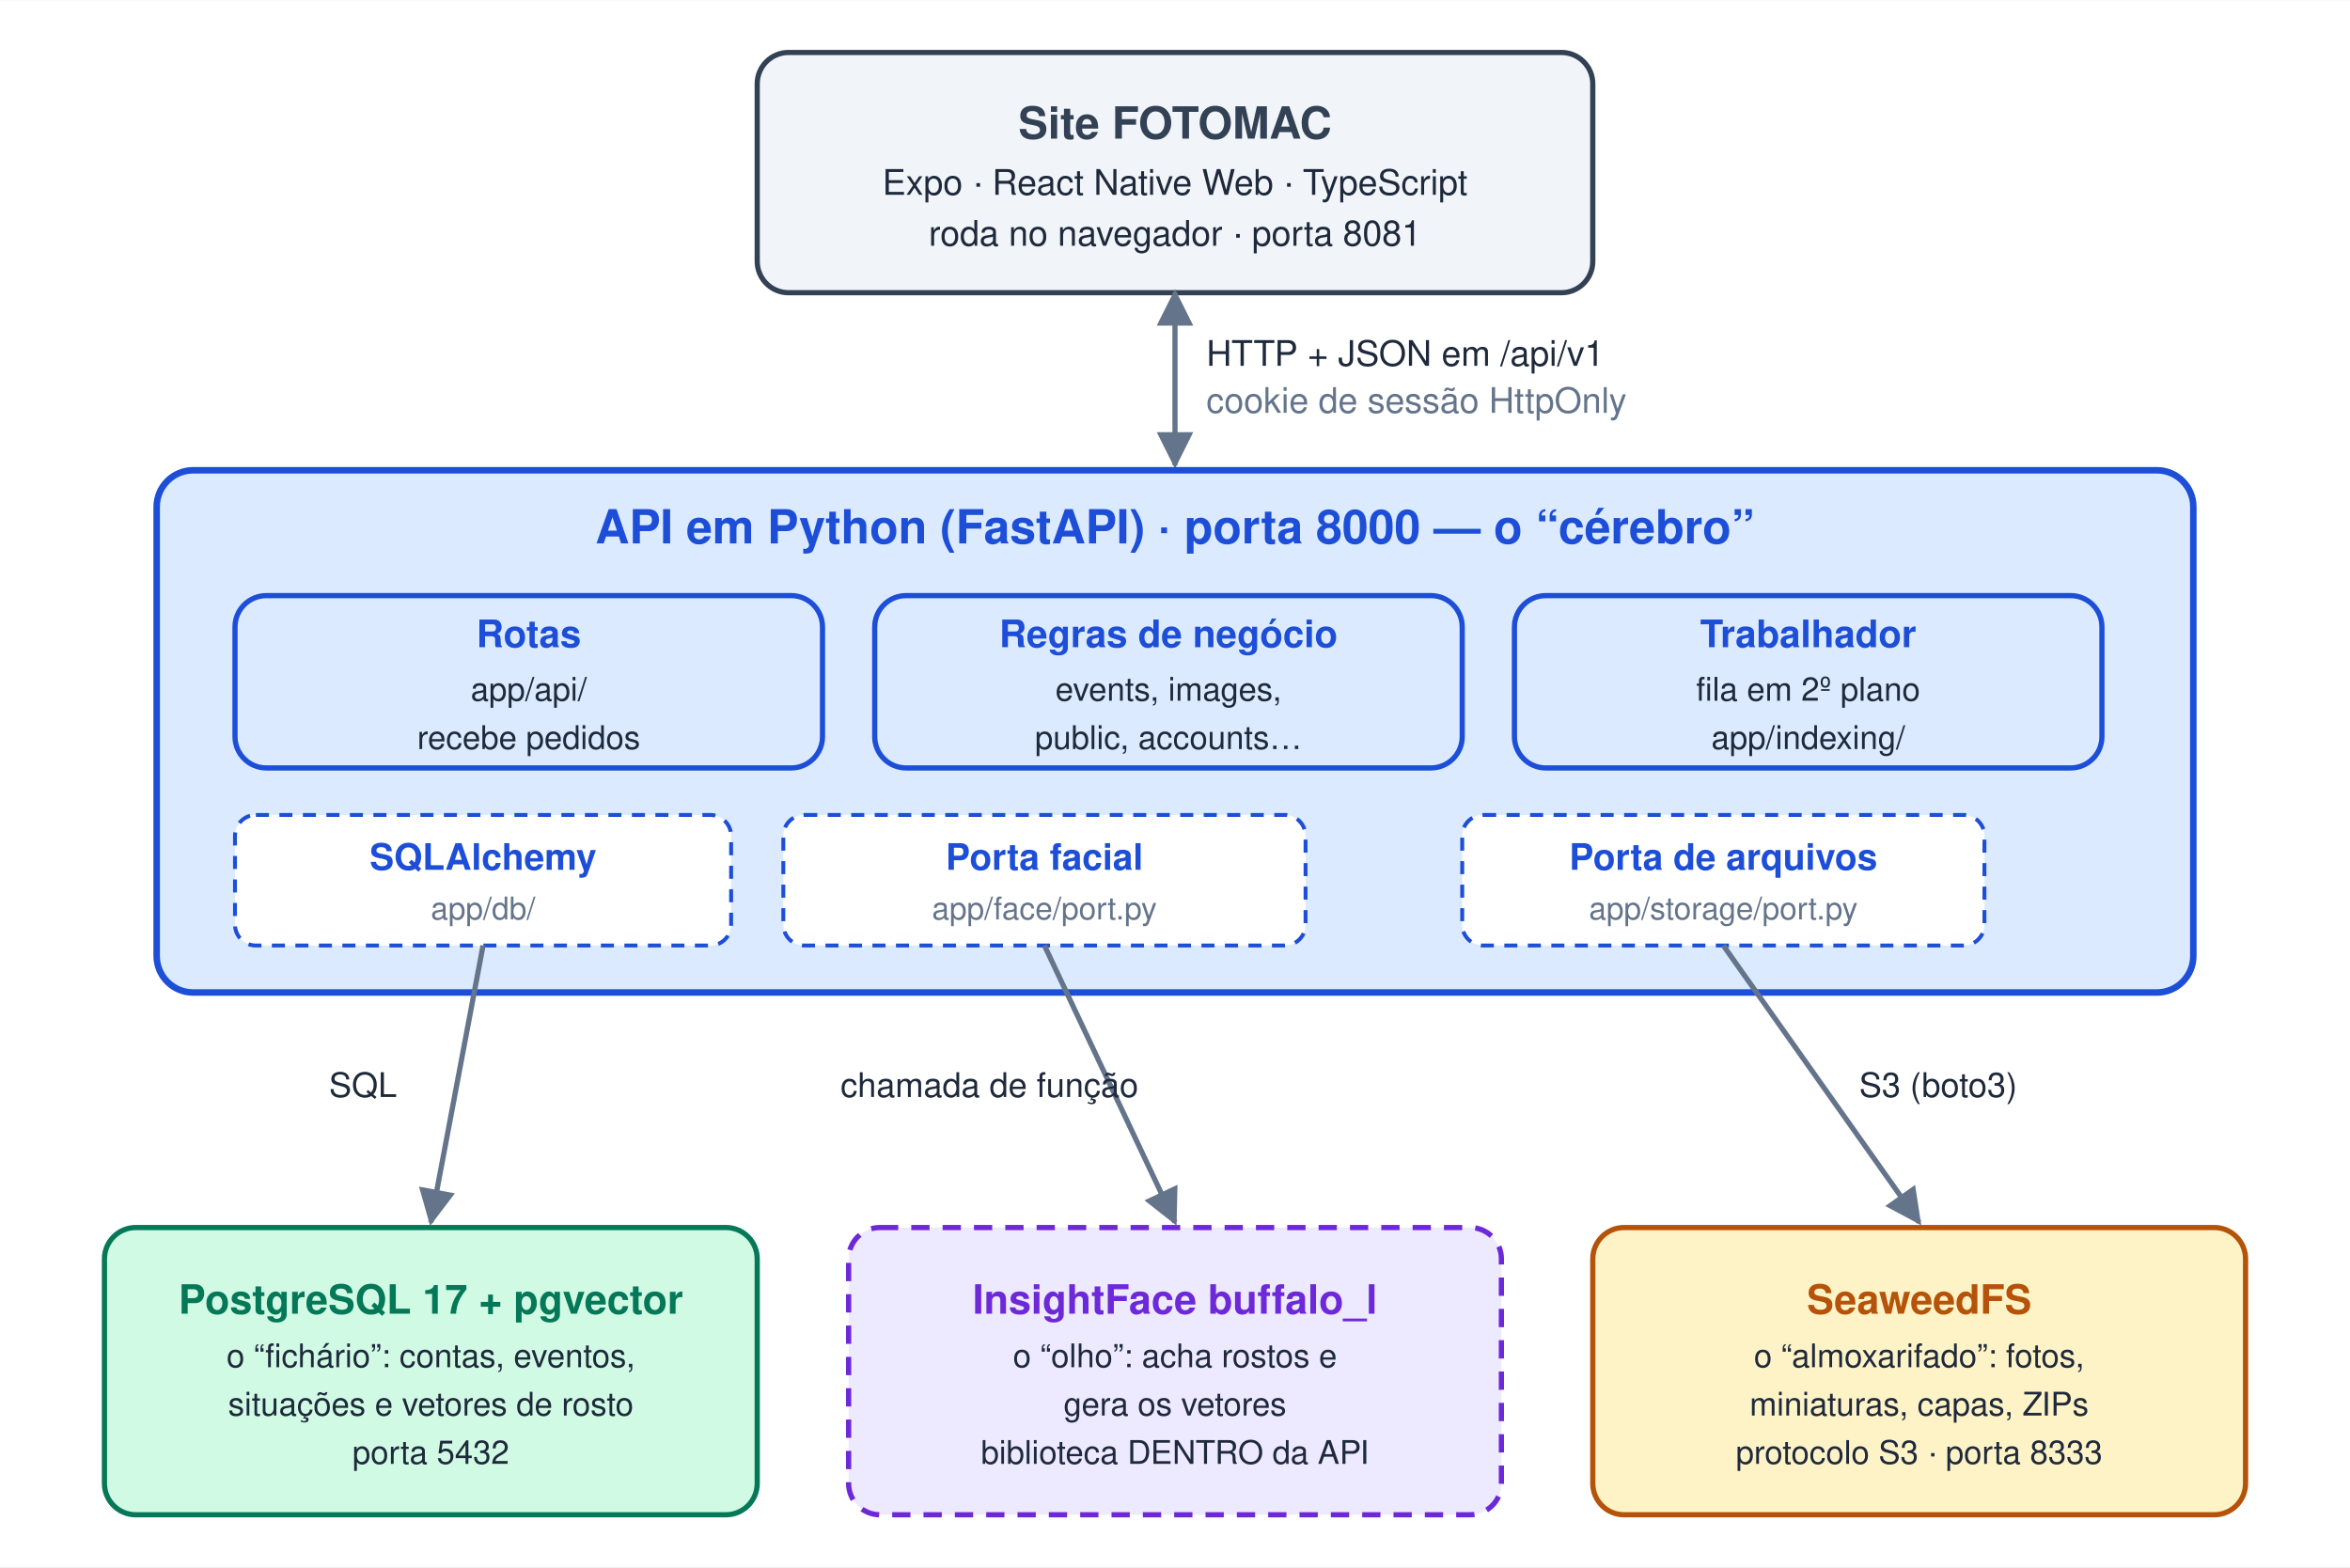
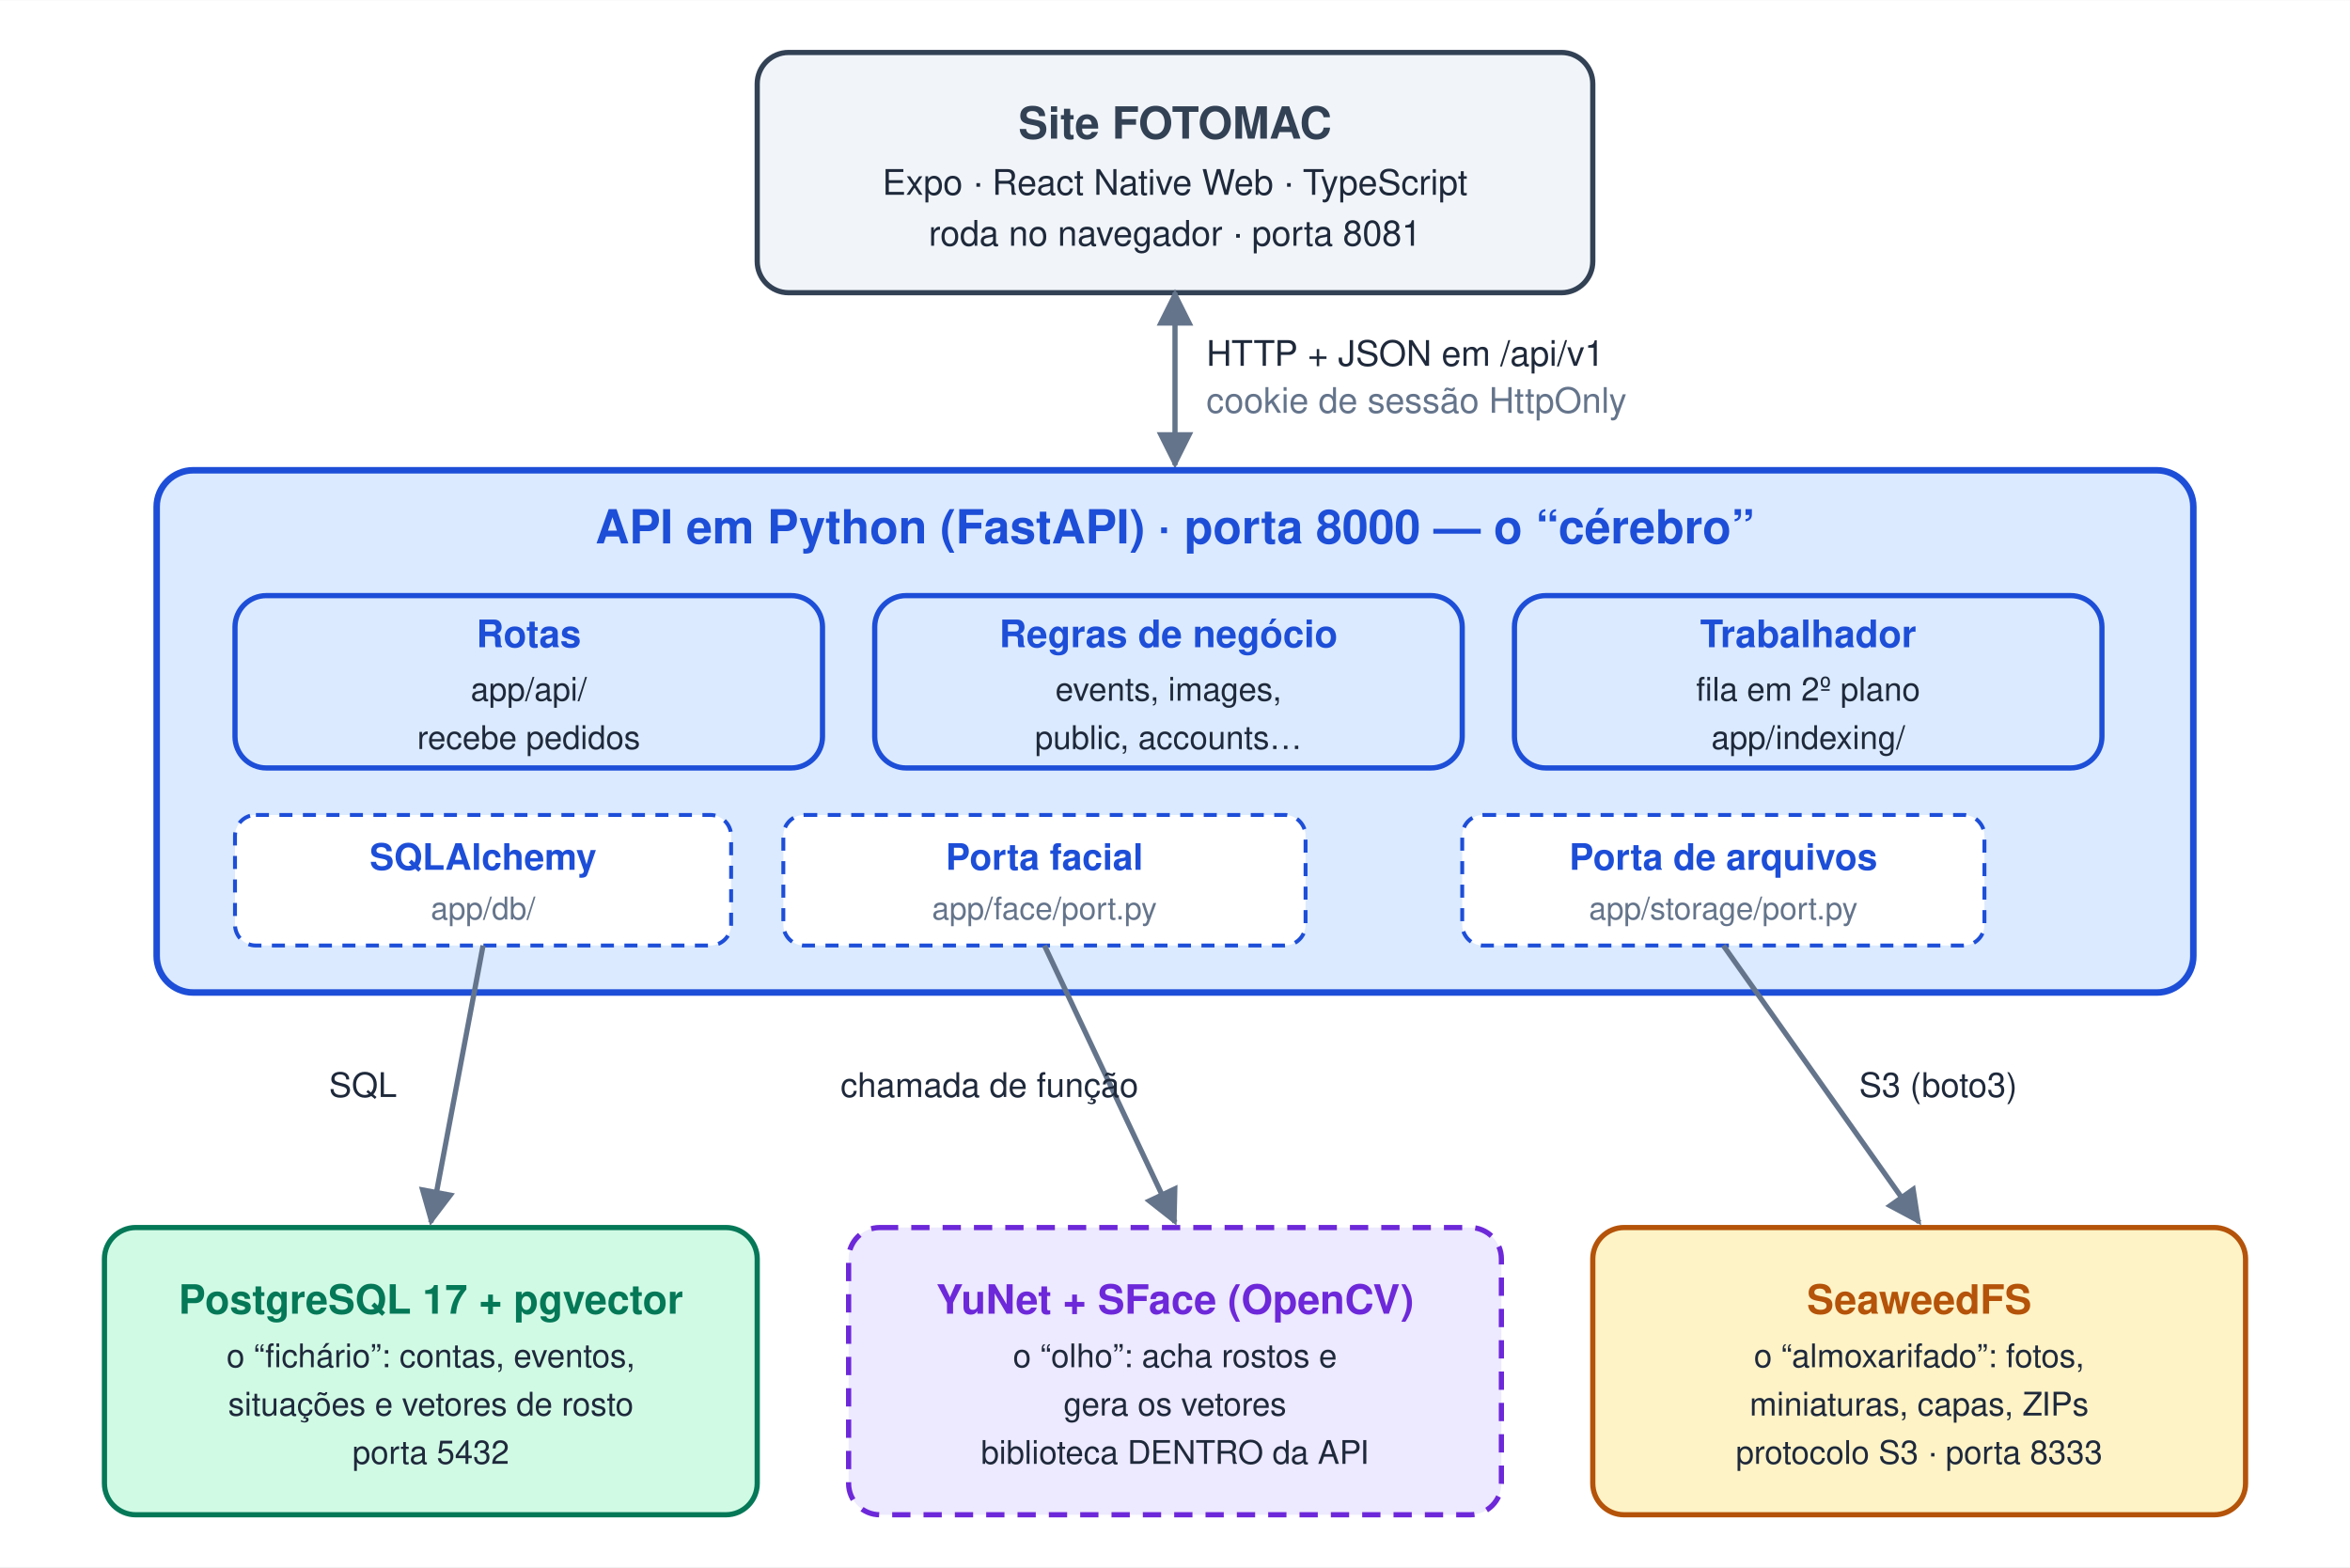
<svg xmlns="http://www.w3.org/2000/svg" width="16cm" height="10.67cm" viewBox="0 0 900 600">
  <defs>
    <marker id="seta" viewBox="0 0 10 10" refX="9" refY="5" markerWidth="7" markerHeight="7" orient="auto-start-reverse">
      <path d="M0 0 L10 5 L0 10 z" fill="#64748B" />
    </marker>
  </defs>
  <rect width="900" height="600" fill="white" />
  <rect x="290" y="20" width="320" height="92" rx="12" fill="#F1F5F9" stroke="#334155" stroke-width="2" />
  <text x="450.0" y="53.0" font-family="Helvetica, Arial, sans-serif" font-size="17" font-weight="bold" text-anchor="middle" fill="#334155">Site FOTOMAC</text>
  <text x="450.0" y="74.5" font-family="Helvetica, Arial, sans-serif" font-size="13.5" font-weight="normal" text-anchor="middle" fill="#1E293B">Expo · React Native Web · TypeScript</text>
  <text x="450.0" y="94.0" font-family="Helvetica, Arial, sans-serif" font-size="13.5" font-weight="normal" text-anchor="middle" fill="#1E293B">roda no navegador · porta 8081</text>
  <path d="M450 112 L450 178" fill="none" stroke="#64748B" stroke-width="2" marker-end="url(#seta)" marker-start="url(#seta)" />
  <text x="462" y="140" font-family="Helvetica, Arial, sans-serif" font-size="13.5" font-weight="normal" text-anchor="start" fill="#1E293B">HTTP + JSON em /api/v1</text>
  <text x="462" y="158" font-family="Helvetica, Arial, sans-serif" font-size="13.5" font-weight="normal" text-anchor="start" fill="#64748B">cookie de sessão HttpOnly</text>
  <rect x="60" y="180" width="780" height="200" rx="14" fill="#DBEAFE" stroke="#1D4ED8" stroke-width="2.5" />
  <text x="450" y="208" font-family="Helvetica, Arial, sans-serif" font-size="18" font-weight="bold" text-anchor="middle" fill="#1D4ED8">API em Python (FastAPI) · porta 8000 — o “cérebro”</text>
  <rect x="90" y="228" width="225" height="66" rx="12" fill="#DBEAFE" stroke="#1D4ED8" stroke-width="2" />
  <text x="202.5" y="247.75" font-family="Helvetica, Arial, sans-serif" font-size="14.5" font-weight="bold" text-anchor="middle" fill="#1D4ED8">Rotas</text>
  <text x="202.5" y="268.25" font-family="Helvetica, Arial, sans-serif" font-size="12.5" font-weight="normal" text-anchor="middle" fill="#1E293B">app/api/</text>
  <text x="202.5" y="286.75" font-family="Helvetica, Arial, sans-serif" font-size="12.5" font-weight="normal" text-anchor="middle" fill="#1E293B">recebe pedidos</text>
  <rect x="335" y="228" width="225" height="66" rx="12" fill="#DBEAFE" stroke="#1D4ED8" stroke-width="2" />
  <text x="447.5" y="247.75" font-family="Helvetica, Arial, sans-serif" font-size="14.5" font-weight="bold" text-anchor="middle" fill="#1D4ED8">Regras de negócio</text>
  <text x="447.5" y="268.25" font-family="Helvetica, Arial, sans-serif" font-size="12.5" font-weight="normal" text-anchor="middle" fill="#1E293B">events, images,</text>
  <text x="447.5" y="286.75" font-family="Helvetica, Arial, sans-serif" font-size="12.5" font-weight="normal" text-anchor="middle" fill="#1E293B">public, accounts…</text>
  <rect x="580" y="228" width="225" height="66" rx="12" fill="#DBEAFE" stroke="#1D4ED8" stroke-width="2" />
  <text x="692.5" y="247.75" font-family="Helvetica, Arial, sans-serif" font-size="14.5" font-weight="bold" text-anchor="middle" fill="#1D4ED8">Trabalhador</text>
  <text x="692.5" y="268.25" font-family="Helvetica, Arial, sans-serif" font-size="12.5" font-weight="normal" text-anchor="middle" fill="#1E293B">fila em 2º plano</text>
  <text x="692.5" y="286.75" font-family="Helvetica, Arial, sans-serif" font-size="12.5" font-weight="normal" text-anchor="middle" fill="#1E293B">app/indexing/</text>
  <rect x="300" y="312" width="200" height="50" rx="8" fill="white" stroke="#1D4ED8" stroke-width="1.5" stroke-dasharray="5 4" />
  <text x="400" y="333" font-family="Helvetica, Arial, sans-serif" font-size="14" font-weight="bold" text-anchor="middle" fill="#1D4ED8">Porta facial</text>
  <text x="400" y="352" font-family="Helvetica, Arial, sans-serif" font-size="12" font-weight="normal" text-anchor="middle" fill="#64748B">app/face/port.py</text>
  <rect x="560" y="312" width="200" height="50" rx="8" fill="white" stroke="#1D4ED8" stroke-width="1.5" stroke-dasharray="5 4" />
  <text x="660" y="333" font-family="Helvetica, Arial, sans-serif" font-size="14" font-weight="bold" text-anchor="middle" fill="#1D4ED8">Porta de arquivos</text>
  <text x="660" y="352" font-family="Helvetica, Arial, sans-serif" font-size="12" font-weight="normal" text-anchor="middle" fill="#64748B">app/storage/port.py</text>
  <rect x="90" y="312" width="190" height="50" rx="8" fill="white" stroke="#1D4ED8" stroke-width="1.5" stroke-dasharray="5 4" />
  <text x="185" y="333" font-family="Helvetica, Arial, sans-serif" font-size="14" font-weight="bold" text-anchor="middle" fill="#1D4ED8">SQLAlchemy</text>
  <text x="185" y="352" font-family="Helvetica, Arial, sans-serif" font-size="12" font-weight="normal" text-anchor="middle" fill="#64748B">app/db/</text>
  <rect x="40" y="470" width="250" height="110" rx="12" fill="#D1FAE5" stroke="#047857" stroke-width="2" />
  <text x="165.0" y="503.0" font-family="Helvetica, Arial, sans-serif" font-size="15.5" font-weight="bold" text-anchor="middle" fill="#047857">PostgreSQL 17 + pgvector</text>
  <text x="165.0" y="523.5" font-family="Helvetica, Arial, sans-serif" font-size="12.5" font-weight="normal" text-anchor="middle" fill="#1E293B">o “fichário”: contas, eventos,</text>
  <text x="165.0" y="542.0" font-family="Helvetica, Arial, sans-serif" font-size="12.5" font-weight="normal" text-anchor="middle" fill="#1E293B">situações e vetores de rosto</text>
  <text x="165.0" y="560.5" font-family="Helvetica, Arial, sans-serif" font-size="12.5" font-weight="normal" text-anchor="middle" fill="#1E293B">porta 5432</text>
  <rect x="325" y="470" width="250" height="110" rx="12" fill="#EDE9FE" stroke="#6D28D9" stroke-width="2" stroke-dasharray="7 5" />
-   <text x="450.0" y="503.0" font-family="Helvetica, Arial, sans-serif" font-size="15.5" font-weight="bold" text-anchor="middle" fill="#6D28D9">InsightFace buffalo_l</text>
+   <text x="450.0" y="503.0" font-family="Helvetica, Arial, sans-serif" font-size="15.5" font-weight="bold" text-anchor="middle" fill="#6D28D9">YuNet + SFace (OpenCV)</text>
  <text x="450.0" y="523.5" font-family="Helvetica, Arial, sans-serif" font-size="12.5" font-weight="normal" text-anchor="middle" fill="#1E293B">o “olho”: acha rostos e</text>
  <text x="450.0" y="542.0" font-family="Helvetica, Arial, sans-serif" font-size="12.5" font-weight="normal" text-anchor="middle" fill="#1E293B">gera os vetores</text>
  <text x="450.0" y="560.5" font-family="Helvetica, Arial, sans-serif" font-size="12.5" font-weight="normal" text-anchor="middle" fill="#1E293B">biblioteca DENTRO da API</text>
  <rect x="610" y="470" width="250" height="110" rx="12" fill="#FEF3C7" stroke="#B45309" stroke-width="2" />
  <text x="735.0" y="503.0" font-family="Helvetica, Arial, sans-serif" font-size="15.5" font-weight="bold" text-anchor="middle" fill="#B45309">SeaweedFS</text>
  <text x="735.0" y="523.5" font-family="Helvetica, Arial, sans-serif" font-size="12.5" font-weight="normal" text-anchor="middle" fill="#1E293B">o “almoxarifado”: fotos,</text>
  <text x="735.0" y="542.0" font-family="Helvetica, Arial, sans-serif" font-size="12.5" font-weight="normal" text-anchor="middle" fill="#1E293B">miniaturas, capas, ZIPs</text>
  <text x="735.0" y="560.5" font-family="Helvetica, Arial, sans-serif" font-size="12.5" font-weight="normal" text-anchor="middle" fill="#1E293B">protocolo S3 · porta 8333</text>
  <path d="M185 362 L165 468" fill="none" stroke="#64748B" stroke-width="2" marker-end="url(#seta)" />
  <text x="152" y="420" font-family="Helvetica, Arial, sans-serif" font-size="13" font-weight="normal" text-anchor="end" fill="#1E293B">SQL</text>
  <path d="M400 362 L450 468" fill="none" stroke="#64748B" stroke-width="2" marker-end="url(#seta)" />
  <text x="436" y="420" font-family="Helvetica, Arial, sans-serif" font-size="13" font-weight="normal" text-anchor="end" fill="#1E293B">chamada de função</text>
  <path d="M660 362 L735 468" fill="none" stroke="#64748B" stroke-width="2" marker-end="url(#seta)" />
  <text x="712" y="420" font-family="Helvetica, Arial, sans-serif" font-size="13" font-weight="normal" text-anchor="start" fill="#1E293B">S3 (boto3)</text>
</svg>
